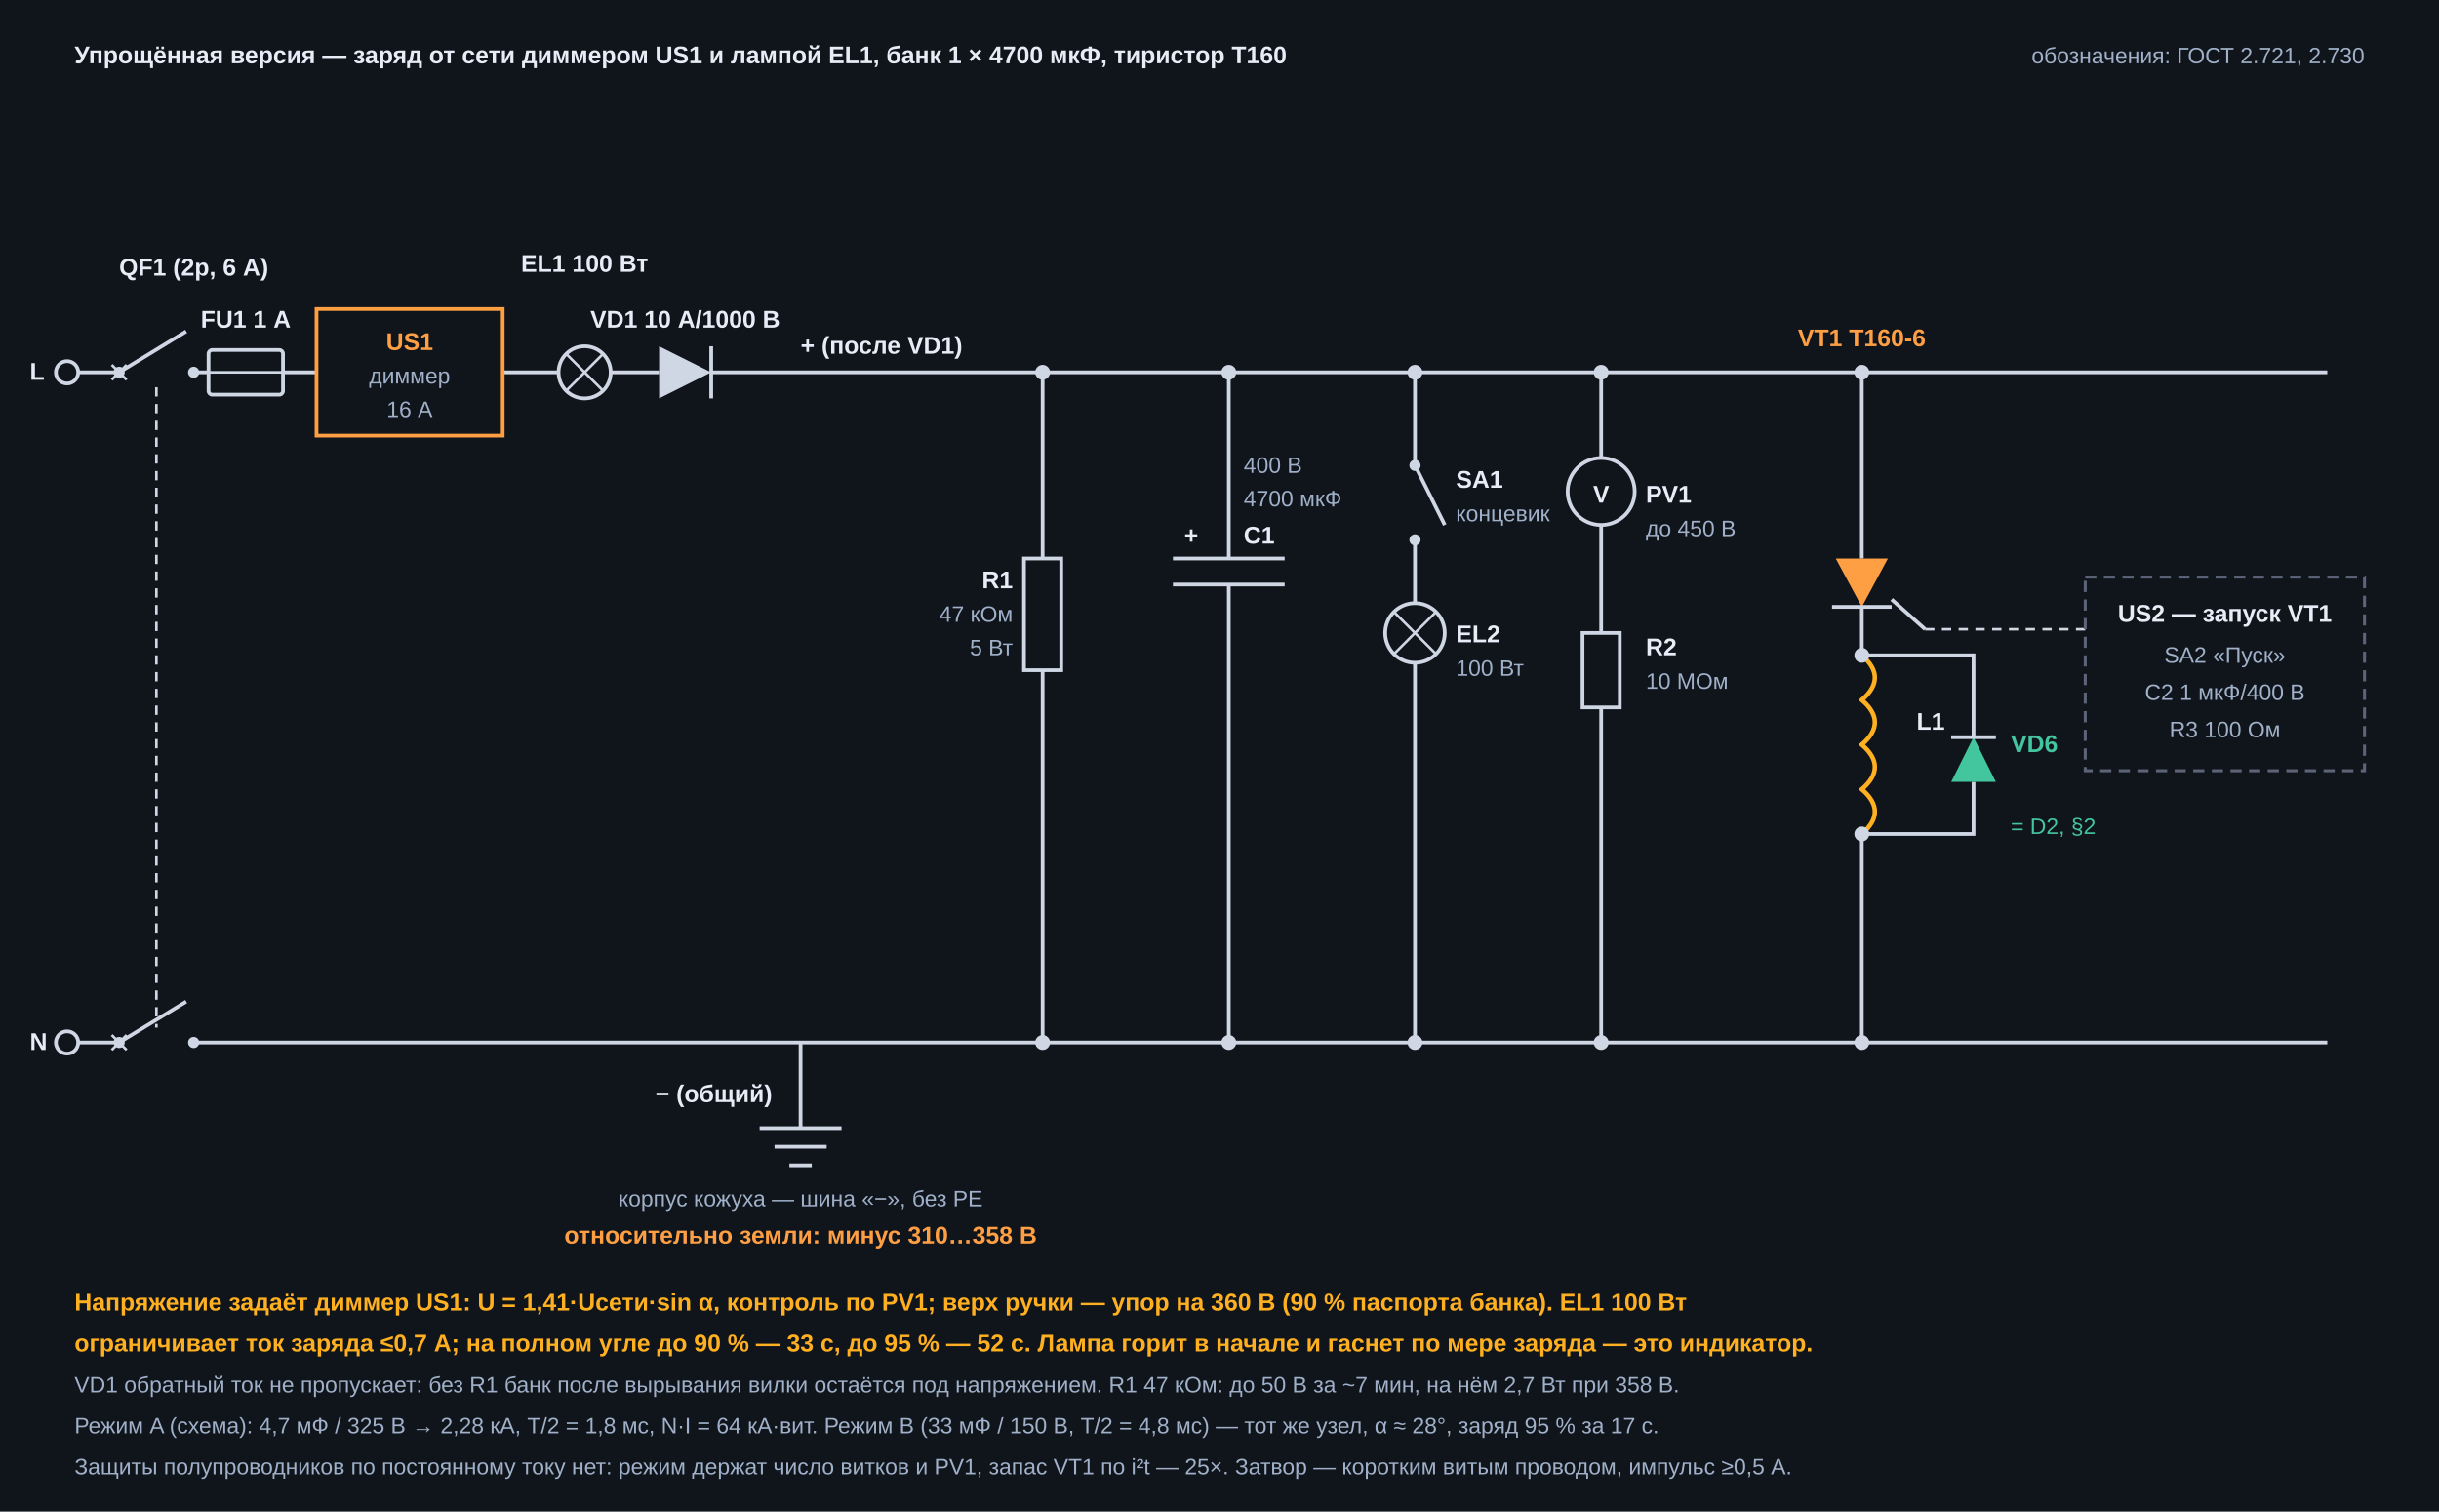
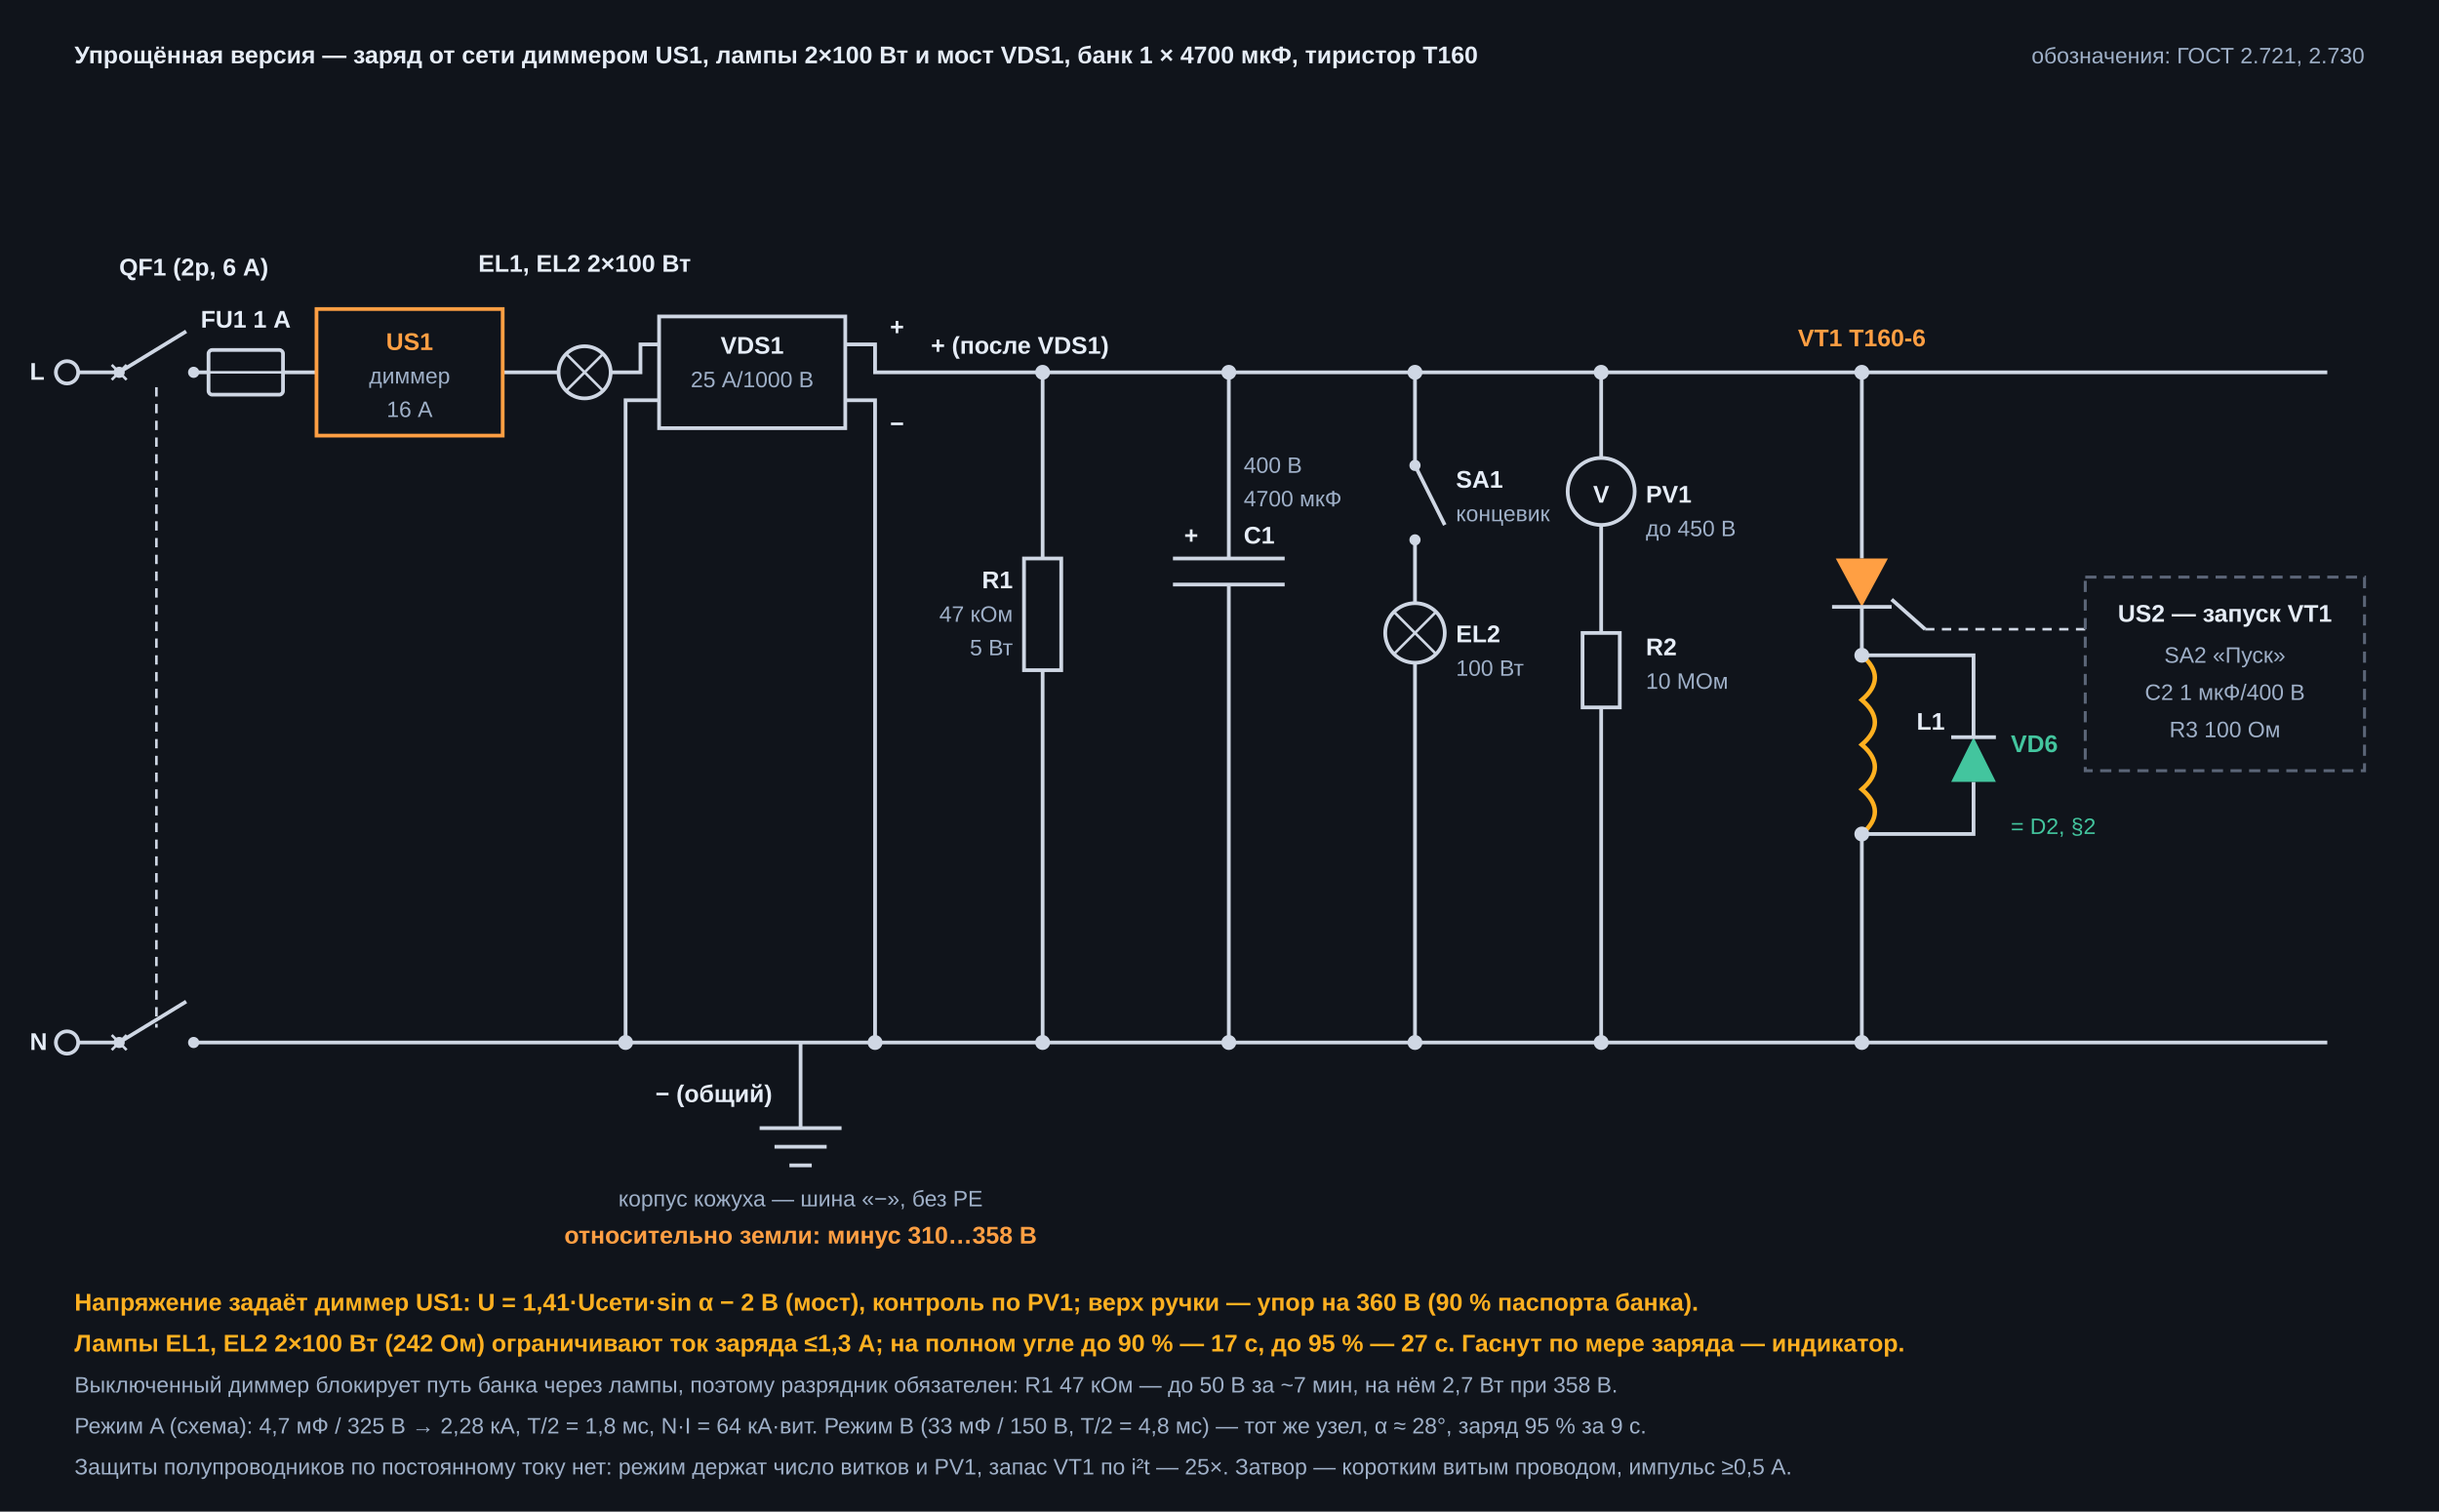
- <svg xmlns="http://www.w3.org/2000/svg" viewBox="0 0 1310 812" role="img" aria-label="Упрощённая версия: заряд от сети через диммер US1, лампу EL1 и диод VD1, банк C1, разрядник R1, вольтметр PV1, разряд SA1/EL2, цепь намагничивания VT1 (Т160) → оснастка L1 с VD6; запуск US2; корпус — шина «−», без PE">
+ <svg xmlns="http://www.w3.org/2000/svg" viewBox="0 0 1310 812" role="img" aria-label="Упрощённая версия: заряд от сети через диммер US1, лампы EL1 EL2 и мост VDS1, банк C1, разрядник R1, вольтметр PV1, разряд SA1/EL2, цепь намагничивания VT1 (Т160) → оснастка L1 с VD6; запуск US2; корпус — шина «−», без PE">
  <style>
    .w{stroke:#cfd7e4;stroke-width:2;fill:none}
    .w2{stroke:#cfd7e4;stroke-width:1.4;fill:none}
    .coil{stroke:#ffb020;stroke-width:2.4;fill:none}
    .lbl{fill:#9fb0c8;font:12px/1.2 "Segoe UI",Arial,sans-serif}
    .lblb{fill:#e6edf7;font:600 13px/1.2 "Segoe UI",Arial,sans-serif}
  </style>
  <rect class="bg" x="0" y="0" width="1310" height="812" fill="#10141b" />
-   <text x="40" y="34" class="lblb" font-size="14">Упрощённая версия — заряд от сети диммером US1 и лампой EL1, банк 1 × 4700 мкФ, тиристор Т160</text>
+   <text x="40" y="34" class="lblb" font-size="14">Упрощённая версия — заряд от сети диммером US1, лампы 2×100 Вт и мост VDS1, банк 1 × 4700 мкФ, тиристор Т160</text>
  <text x="1270" y="34" text-anchor="end" class="lbl" font-size="13">обозначения: ГОСТ 2.721, 2.730</text>
  <text x="16" y="204" class="lblb">L</text>
  <text x="16" y="564" class="lblb">N</text>
  <circle cx="36" cy="200" r="6" fill="none" stroke="#cfd7e4" stroke-width="2" />
  <circle cx="36" cy="560" r="6" fill="none" stroke="#cfd7e4" stroke-width="2" />
-   <path class="w" d="M42 200 H64 M104 200 H112 M152 200 H170 M270 200 H300 M328 200 H354 M382 200 H1250" />
+   <path class="w" d="M42 200 H64 M104 200 H112 M152 200 H170 M270 200 H300" />
  <path class="w" d="M42 560 H64 M104 560 H1250" />
  <path class="w" d="M64 200 L100 178 M64 560 L100 538" />
  <circle cx="64" cy="200" r="3" fill="#cfd7e4" />
  <circle cx="104" cy="200" r="3" fill="#cfd7e4" />
  <circle cx="64" cy="560" r="3" fill="#cfd7e4" />
  <circle cx="104" cy="560" r="3" fill="#cfd7e4" />
  <path class="w2" d="M84 208 V552" stroke-dasharray="5 4" />
  <path class="w2" d="M60 196 L68 204 M68 196 L60 204 M60 556 L68 564 M68 556 L60 564" />
  <text x="64" y="148" class="lblb">QF1 (2р, 6 А)</text>
  <rect x="112" y="188" width="40" height="24" rx="2" fill="none" stroke="#cfd7e4" stroke-width="2" />
  <path class="w2" d="M112 200 H152" />
  <text x="132" y="176" text-anchor="middle" class="lblb">FU1 1 А</text>
  <rect x="170" y="166" width="100" height="68" fill="none" stroke="#ff9f43" stroke-width="2" />
  <text x="220" y="188" text-anchor="middle" class="lblb" style="fill:#ff9f43">US1</text>
  <text x="220" y="206" text-anchor="middle" class="lbl">диммер</text>
  <text x="220" y="224" text-anchor="middle" class="lbl">16 А</text>
  <circle cx="314" cy="200" r="14" fill="none" stroke="#cfd7e4" stroke-width="2" />
  <path class="w2" d="M304 190 L324 210 M324 190 L304 210" />
-   <text x="314" y="146" text-anchor="middle" class="lblb">EL1 100 Вт</text>
-   <path d="M354 186 L354 214 L382 200 z" fill="#cfd7e4" />
-   <path class="w" d="M382 186 V214" />
-   <text x="368" y="176" text-anchor="middle" class="lblb">VD1 10 А/1000 В</text>
-   <text x="430" y="190" class="lblb">+  (после VD1)</text>
+   <text x="314" y="146" text-anchor="middle" class="lblb">EL1, EL2 2×100 Вт</text>
+   <path class="w" d="M328 200 H344 V185 H354 M354 215 H336 V560 M454 185 H470 V200 H1250 M454 215 H470 V560" />
+   <rect x="354" y="170" width="100" height="60" fill="none" stroke="#cfd7e4" stroke-width="2" />
+   <text x="404" y="190" text-anchor="middle" class="lblb">VDS1</text>
+   <text x="404" y="208" text-anchor="middle" class="lbl">25 А/1000 В</text>
+   <text x="478" y="180" class="lblb">+</text>
+   <text x="478" y="232" class="lblb">−</text>
+   <circle cx="336" cy="560" r="4" fill="#cfd7e4" />
+   <circle cx="470" cy="560" r="4" fill="#cfd7e4" />
+   <text x="500" y="190" class="lblb">+  (после VDS1)</text>
  <text x="352" y="592" class="lblb">−  (общий)</text>
  <path class="w" d="M430 560 V606 M408 606 H452 M416 616 H444 M424 626 H436" />
  <text x="430" y="648" text-anchor="middle" class="lbl">корпус кожуха — шина «−», без PE</text>
  <text x="430" y="668" text-anchor="middle" class="lblb" style="fill:#ff9f43">относительно земли: минус 310…358 В</text>
  <circle cx="560" cy="200" r="4" fill="#cfd7e4" />
  <path class="w" d="M560 200 V300 M560 360 V560" />
  <rect x="550" y="300" width="20" height="60" fill="none" stroke="#cfd7e4" stroke-width="2" />
  <circle cx="560" cy="560" r="4" fill="#cfd7e4" />
  <text x="544" y="316" text-anchor="end" class="lblb">R1</text>
  <text x="544" y="334" text-anchor="end" class="lbl">47 кОм</text>
  <text x="544" y="352" text-anchor="end" class="lbl">5 Вт</text>
  <circle cx="660" cy="200" r="4" fill="#cfd7e4" />
  <path class="w" d="M660 200 V300 M660 314 V560" />
  <path class="w" d="M630 300 H690 M630 314 H690" />
  <text x="636" y="292" class="lblb">+</text>
  <text x="668" y="292" class="lblb">C1</text>
  <text x="668" y="254" class="lbl">400 В</text>
  <text x="668" y="272" class="lbl">4700 мкФ</text>
  <circle cx="660" cy="560" r="4" fill="#cfd7e4" />
  <circle cx="760" cy="200" r="4" fill="#cfd7e4" />
  <path class="w" d="M760 200 V250 M760 290 V324 M760 356 V560" />
  <circle cx="760" cy="250" r="3" fill="#cfd7e4" />
  <circle cx="760" cy="290" r="3" fill="#cfd7e4" />
  <path class="w" d="M760 250 L776 282" />
  <circle cx="760" cy="340" r="16" fill="none" stroke="#cfd7e4" stroke-width="2" />
  <path class="w2" d="M749 329 L771 351 M771 329 L749 351" />
  <circle cx="760" cy="560" r="4" fill="#cfd7e4" />
  <text x="782" y="262" class="lblb">SA1</text>
  <text x="782" y="280" class="lbl">концевик</text>
  <text x="782" y="345" class="lblb">EL2</text>
  <text x="782" y="363" class="lbl">100 Вт</text>
  <circle cx="860" cy="200" r="4" fill="#cfd7e4" />
  <path class="w" d="M860 200 V246 M860 282 V340 M860 380 V560" />
  <circle cx="860" cy="264" r="18" fill="none" stroke="#cfd7e4" stroke-width="2" />
  <text x="860" y="270" text-anchor="middle" class="lblb" font-size="15">V</text>
  <rect x="850" y="340" width="20" height="40" fill="none" stroke="#cfd7e4" stroke-width="2" />
  <circle cx="860" cy="560" r="4" fill="#cfd7e4" />
  <text x="884" y="270" class="lblb">PV1</text>
  <text x="884" y="288" class="lbl">до 450 В</text>
  <text x="884" y="352" class="lblb">R2</text>
  <text x="884" y="370" class="lbl">10 МОм</text>
  <circle cx="1000" cy="200" r="4" fill="#cfd7e4" />
  <path class="w" d="M1000 200 V300 M1000 326 V352 M1000 448 V560" />
  <path d="M986 300 L1014 300 L1000 326 z" fill="#ff9f43" />
  <path class="w" d="M984 326 H1016" />
  <path class="w" d="M1016 322 L1034 338" />
  <path class="coil" d="M1000 352 q14 12 0 24 q14 12 0 24 q14 12 0 24 q14 12 0 24" fill="none" />
  <circle cx="1000" cy="352" r="4" fill="#cfd7e4" />
  <circle cx="1000" cy="448" r="4" fill="#cfd7e4" />
  <path class="w" d="M1000 352 H1060 V396 M1060 420 V448 H1000" />
  <path d="M1048 420 L1072 420 L1060 396 z" fill="#43c59e" />
  <path class="w" d="M1048 396 H1072" />
  <circle cx="1000" cy="560" r="4" fill="#cfd7e4" />
  <text x="1000" y="186" text-anchor="middle" class="lblb" style="fill:#ff9f43">VT1 Т160-6</text>
  <text x="1037" y="392" text-anchor="middle" class="lblb">L1</text>
  <text x="1080" y="404" class="lblb" style="fill:#43c59e">VD6</text>
  <text x="1080" y="448" class="lbl" style="fill:#43c59e">= D2, §2</text>
  <path class="w2" d="M1034 338 H1120" stroke-dasharray="5 4" />
  <rect x="1120" y="310" width="150" height="104" fill="none" stroke="#5b6577" stroke-width="1.6" stroke-dasharray="6 4" />
  <text x="1195" y="334" text-anchor="middle" class="lblb">US2 — запуск VT1</text>
  <text x="1195" y="356" text-anchor="middle" class="lbl">SA2 «Пуск»</text>
  <text x="1195" y="376" text-anchor="middle" class="lbl">C2 1 мкФ/400 В</text>
  <text x="1195" y="396" text-anchor="middle" class="lbl">R3 100 Ом</text>
-   <text x="40" y="704" class="lblb" style="fill:#ffb020">Напряжение задаёт диммер US1: U = 1,41·Uсети·sin α, контроль по PV1; верх ручки — упор на 360 В (90 % паспорта банка). EL1 100 Вт</text>
-   <text x="40" y="726" class="lblb" style="fill:#ffb020">ограничивает ток заряда ≤0,7 А; на полном угле до 90 % — 33 с, до 95 % — 52 с. Лампа горит в начале и гаснет по мере заряда — это индикатор.</text>
-   <text x="40" y="748" class="lbl">VD1 обратный ток не пропускает: без R1 банк после вырывания вилки остаётся под напряжением. R1 47 кОм: до 50 В за ~7 мин, на нём 2,7 Вт при 358 В.</text>
-   <text x="40" y="770" class="lbl">Режим A (схема): 4,7 мФ / 325 В → 2,28 кА, T/2 = 1,8 мс, N·I = 64 кА·вит. Режим B (33 мФ / 150 В, T/2 = 4,8 мс) — тот же узел, α ≈ 28°, заряд 95 % за 17 с.</text>
+   <text x="40" y="704" class="lblb" style="fill:#ffb020">Напряжение задаёт диммер US1: U = 1,41·Uсети·sin α − 2 В (мост), контроль по PV1; верх ручки — упор на 360 В (90 % паспорта банка).</text>
+   <text x="40" y="726" class="lblb" style="fill:#ffb020">Лампы EL1, EL2 2×100 Вт (242 Ом) ограничивают ток заряда ≤1,3 А; на полном угле до 90 % — 17 с, до 95 % — 27 с. Гаснут по мере заряда — индикатор.</text>
+   <text x="40" y="748" class="lbl">Выключенный диммер блокирует путь банка через лампы, поэтому разрядник обязателен: R1 47 кОм — до 50 В за ~7 мин, на нём 2,7 Вт при 358 В.</text>
+   <text x="40" y="770" class="lbl">Режим A (схема): 4,7 мФ / 325 В → 2,28 кА, T/2 = 1,8 мс, N·I = 64 кА·вит. Режим B (33 мФ / 150 В, T/2 = 4,8 мс) — тот же узел, α ≈ 28°, заряд 95 % за 9 с.</text>
  <text x="40" y="792" class="lbl">Защиты полупроводников по постоянному току нет: режим держат число витков и PV1, запас VT1 по i²t — 25×. Затвор — коротким витым проводом, импульс ≥0,5 А.</text>
</svg>
